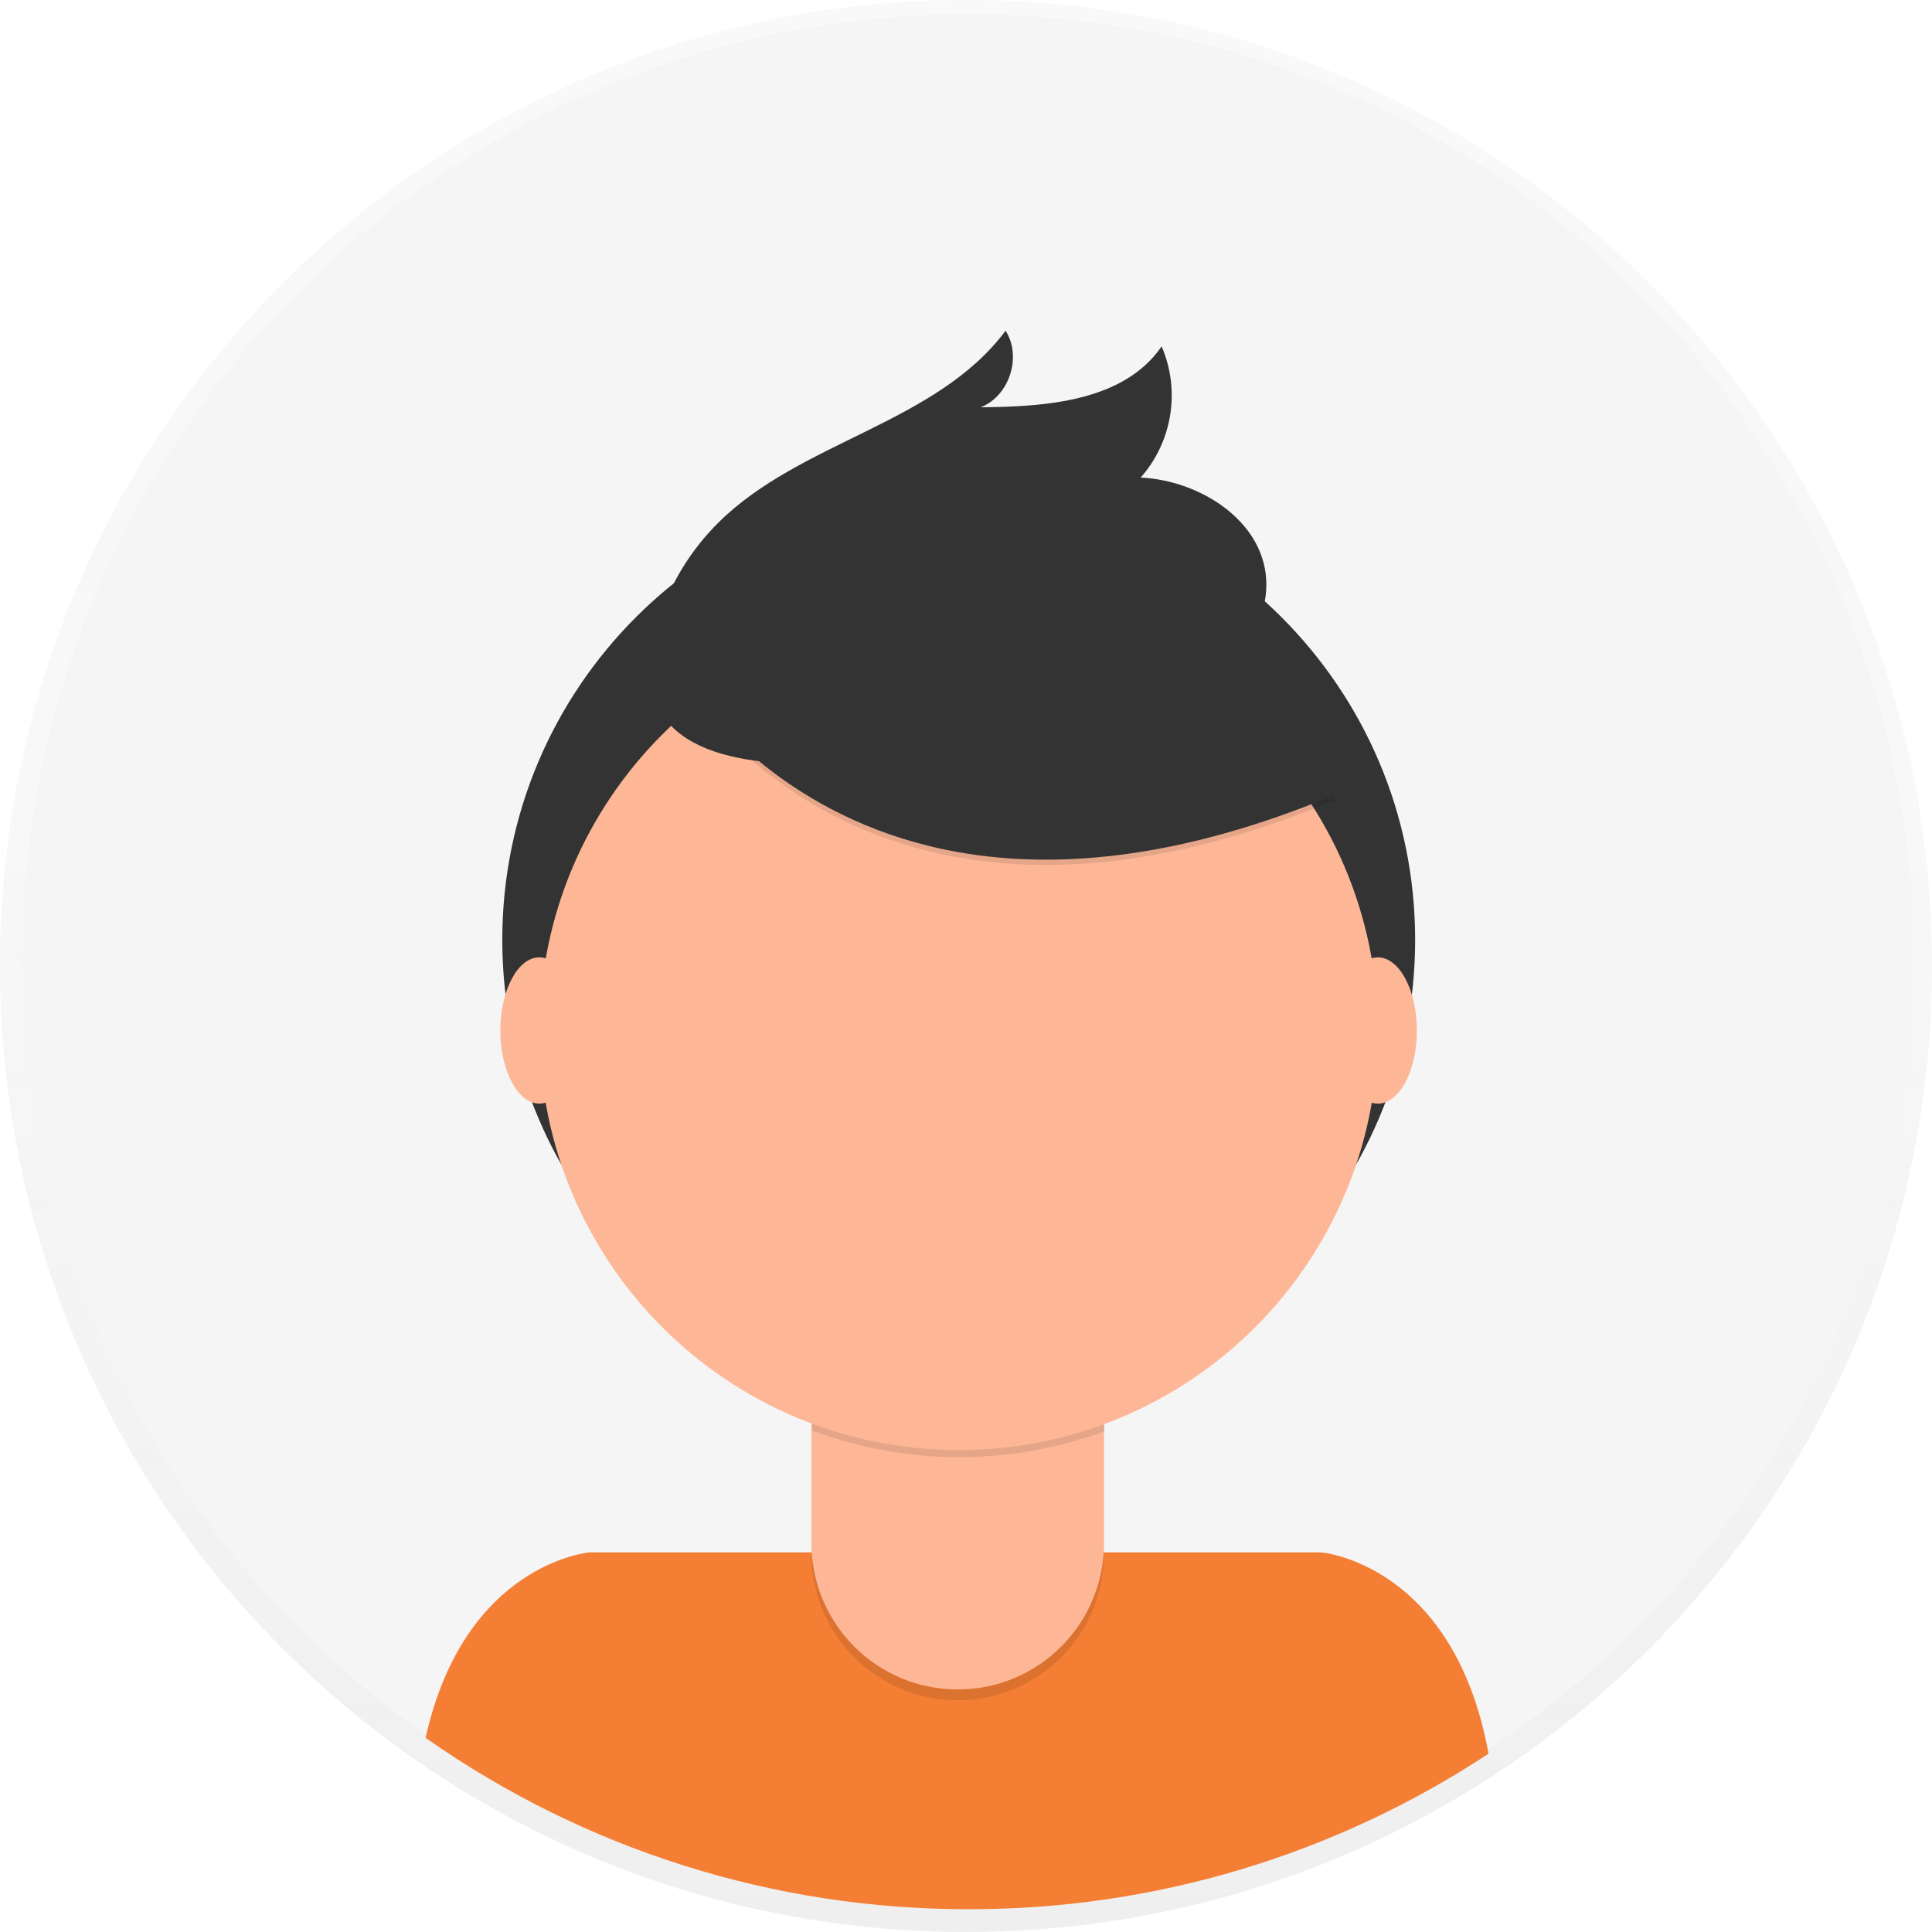
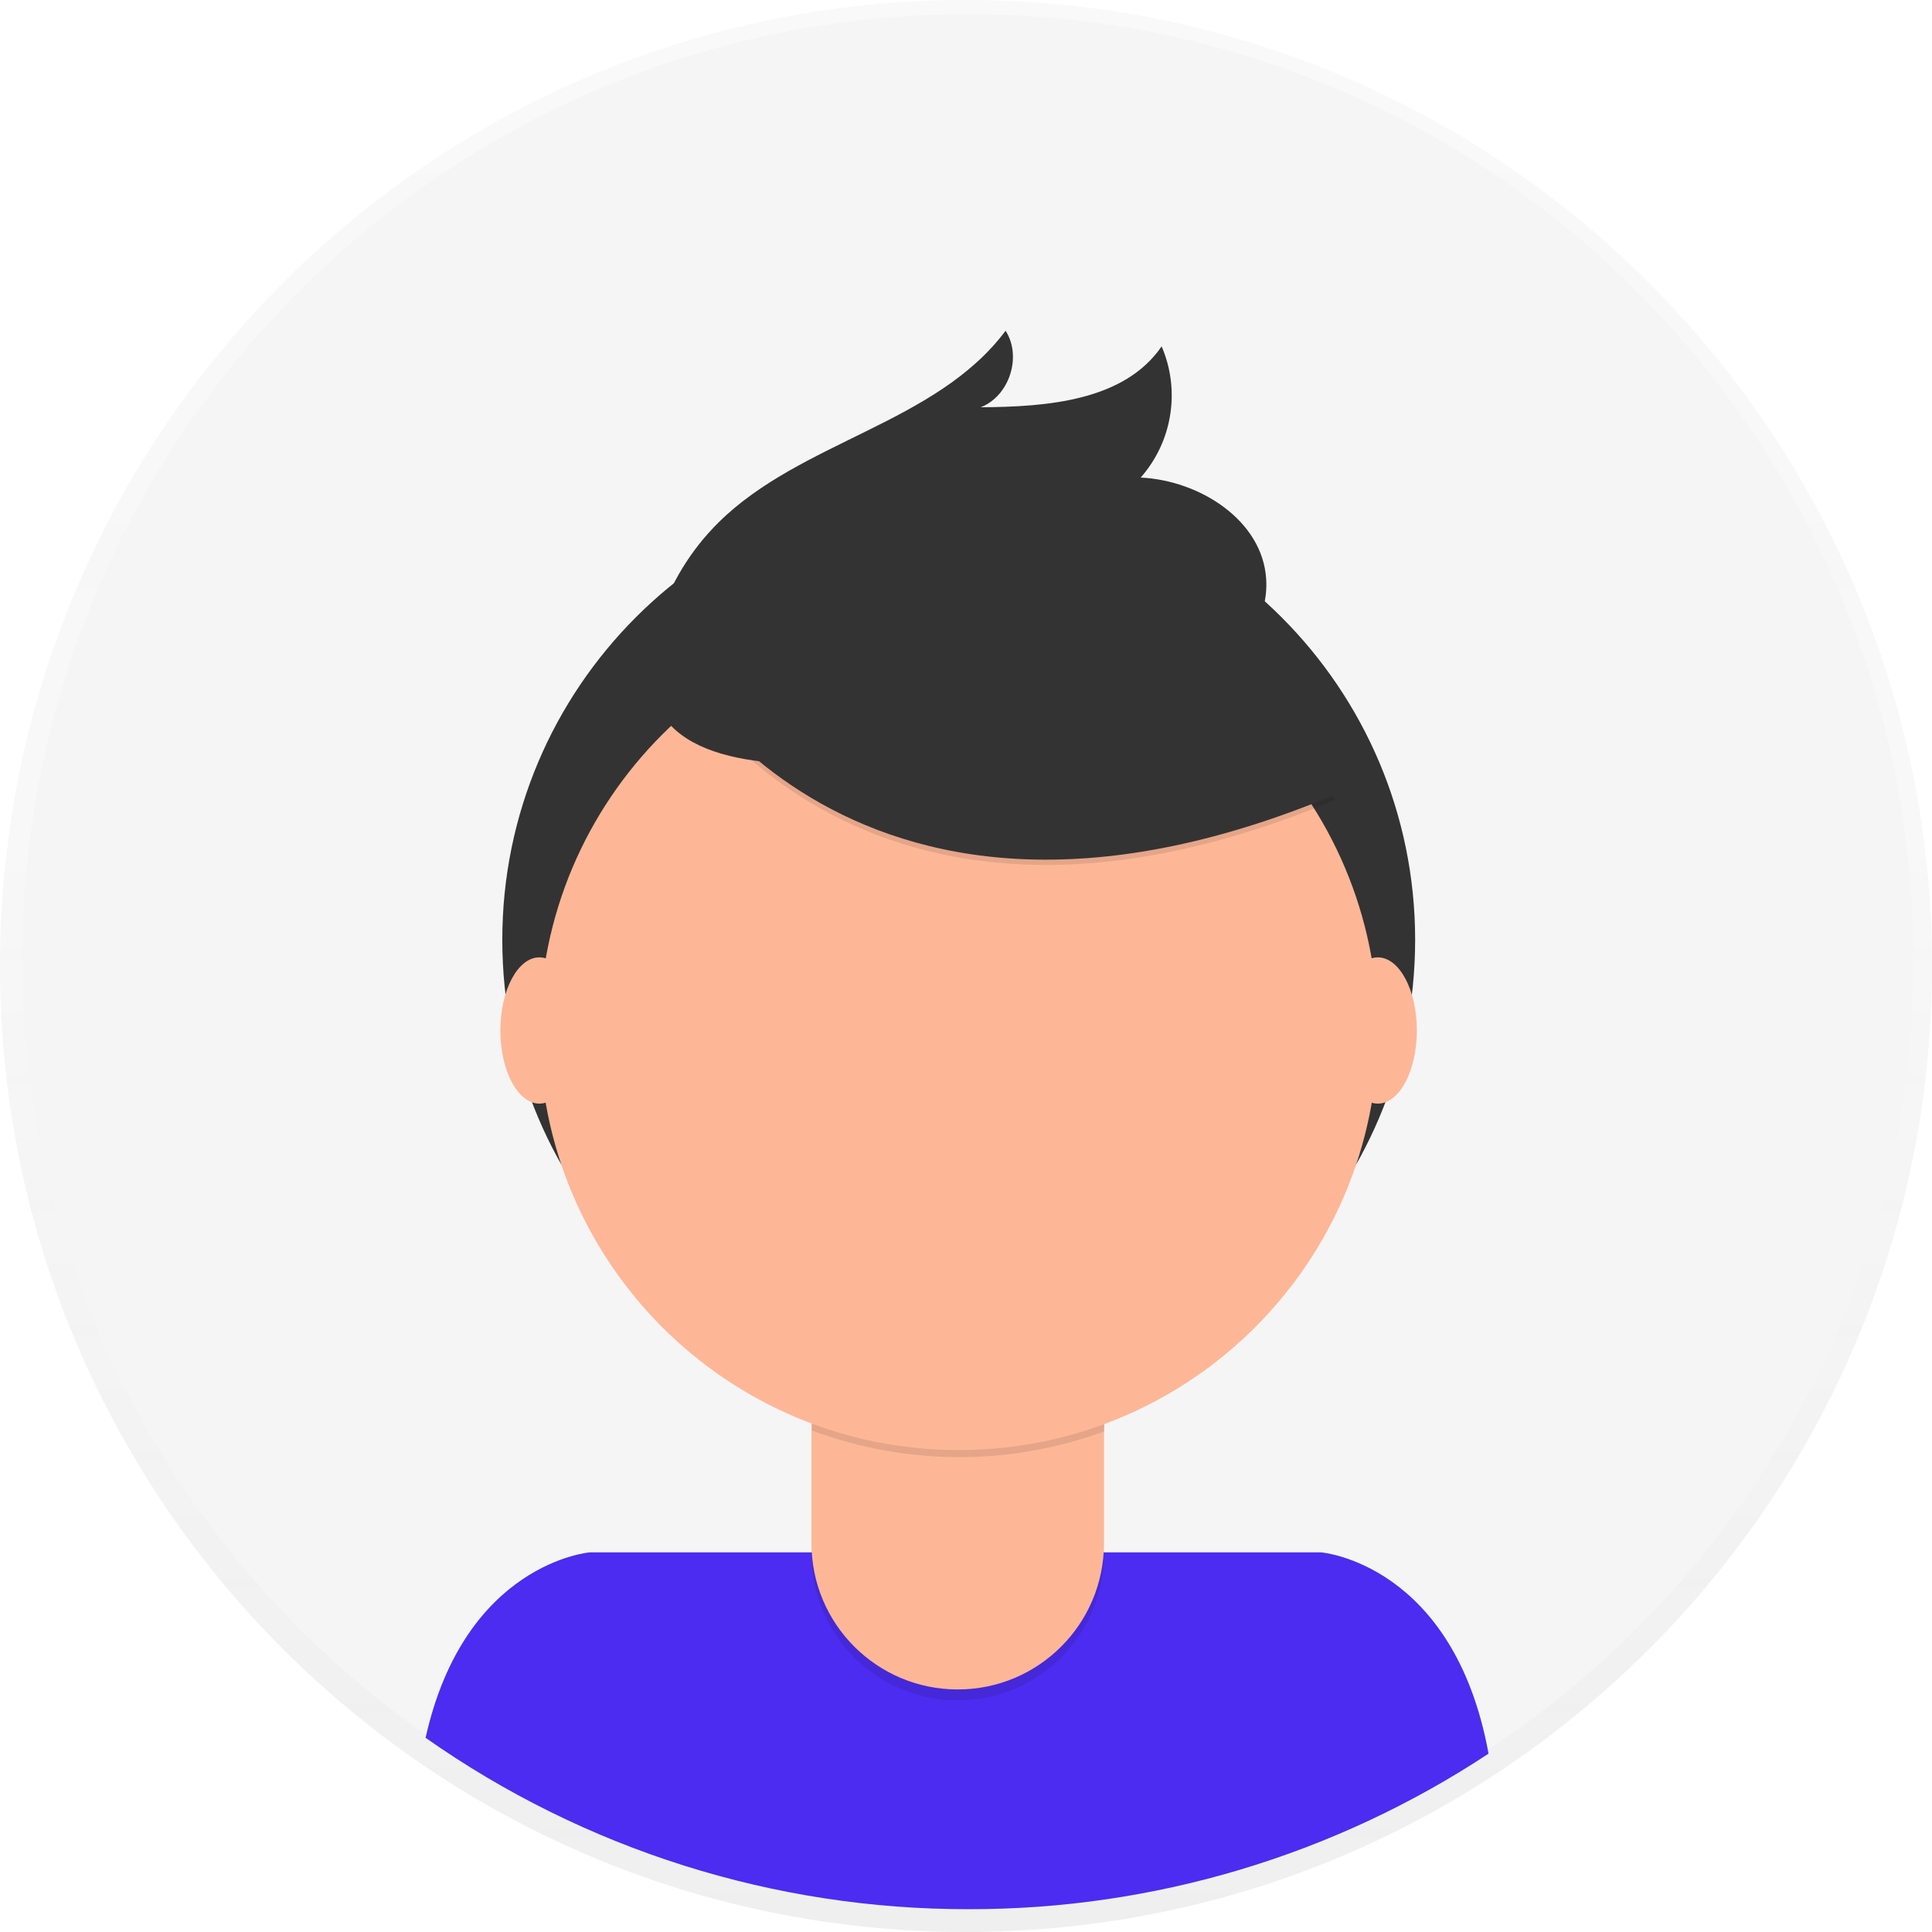
<svg xmlns="http://www.w3.org/2000/svg" id="457bf273-24a3-4fd8-a857-e9b918267d6a" data-name="Layer 1" width="698" height="698" viewBox="0 0 698 698">
  <defs>
    <linearGradient id="b247946c-c62f-4d08-994a-4c3d64e1e98f" x1="349" y1="698" x2="349" gradientUnits="userSpaceOnUse">
      <stop offset="0" stop-color="gray" stop-opacity="0.25" />
      <stop offset="0.54" stop-color="gray" stop-opacity="0.12" />
      <stop offset="1" stop-color="gray" stop-opacity="0.1" />
    </linearGradient>
  </defs>
  <g opacity="0.5">
    <circle cx="349" cy="349" r="349" fill="url(#b247946c-c62f-4d08-994a-4c3d64e1e98f)" />
  </g>
  <circle cx="349.68" cy="346.77" r="341.64" fill="#f5f5f5" />
-   <path d="M601,790.76a340,340,0,0,0,187.79-56.2c-12.59-68.8-60.5-72.72-60.5-72.72H464.09s-45.21,3.71-59.33,67A340.07,340.07,0,0,0,601,790.76Z" transform="translate(-251 -101)" fill="#f47e34" />
+   <path d="M601,790.76a340,340,0,0,0,187.79-56.2c-12.59-68.8-60.5-72.72-60.5-72.72H464.09s-45.21,3.71-59.33,67A340.07,340.07,0,0,0,601,790.76Z" transform="translate(-251 -101)" fill="#4c2cf0" />
  <circle cx="346.37" cy="339.57" r="164.9" fill="#333" />
  <path d="M293.15,476.92H398.81a0,0,0,0,1,0,0v84.53A52.83,52.83,0,0,1,346,614.28h0a52.83,52.83,0,0,1-52.83-52.83V476.92a0,0,0,0,1,0,0Z" opacity="0.1" />
  <path d="M296.5,473h99a3.35,3.35,0,0,1,3.35,3.35v81.18A52.83,52.83,0,0,1,346,610.37h0a52.83,52.83,0,0,1-52.83-52.83V476.35A3.35,3.35,0,0,1,296.5,473Z" fill="#fdb797" />
  <path d="M544.34,617.82a152.07,152.07,0,0,0,105.66.29v-13H544.34Z" transform="translate(-251 -101)" opacity="0.1" />
  <circle cx="346.37" cy="372.44" r="151.45" fill="#fdb797" />
  <path d="M489.49,335.68S553.32,465.24,733.37,390l-41.92-65.73-74.31-26.67Z" transform="translate(-251 -101)" opacity="0.1" />
  <path d="M489.49,333.78s63.83,129.56,243.88,54.3l-41.92-65.73-74.31-26.67Z" transform="translate(-251 -101)" fill="#333" />
  <path d="M488.93,325a87.49,87.49,0,0,1,21.69-35.27c29.79-29.45,78.63-35.66,103.68-69.24,6,9.32,1.36,23.65-9,27.65,24-.16,51.81-2.26,65.38-22a44.89,44.89,0,0,1-7.57,47.4c21.27,1,44,15.4,45.34,36.65.92,14.16-8,27.56-19.59,35.68s-25.71,11.85-39.56,14.9C608.86,369.7,462.54,407.07,488.93,325Z" transform="translate(-251 -101)" fill="#333" />
  <ellipse cx="194.86" cy="372.3" rx="14.09" ry="26.42" fill="#fdb797" />
  <ellipse cx="497.8" cy="372.3" rx="14.09" ry="26.42" fill="#fdb797" />
</svg>
